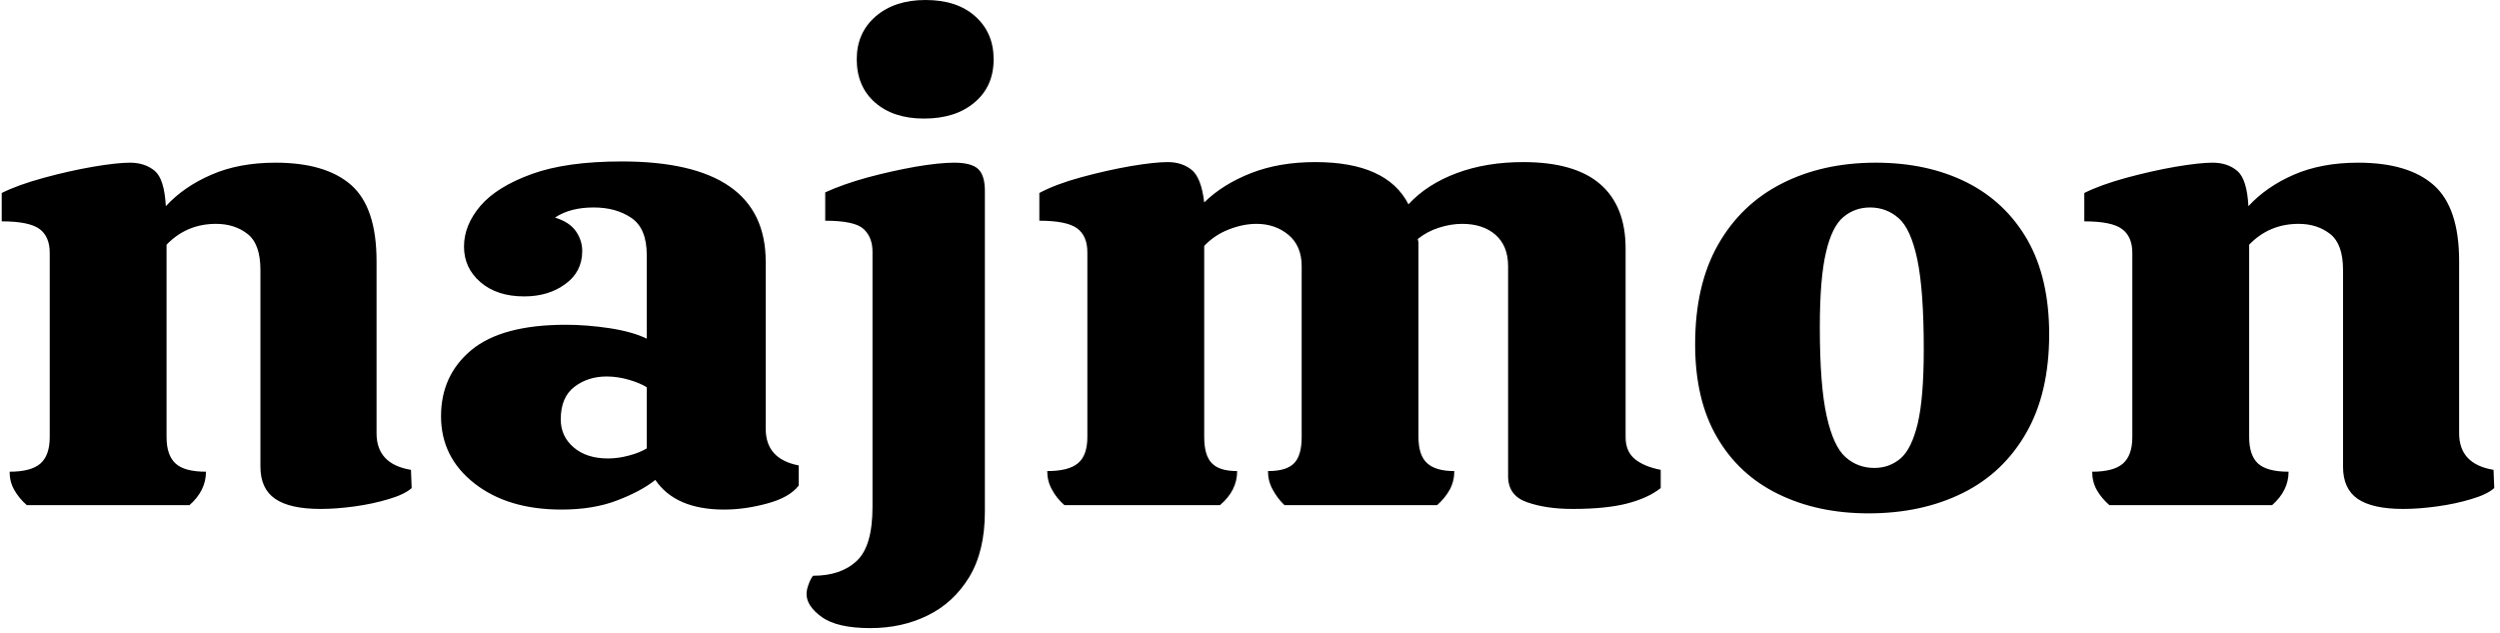
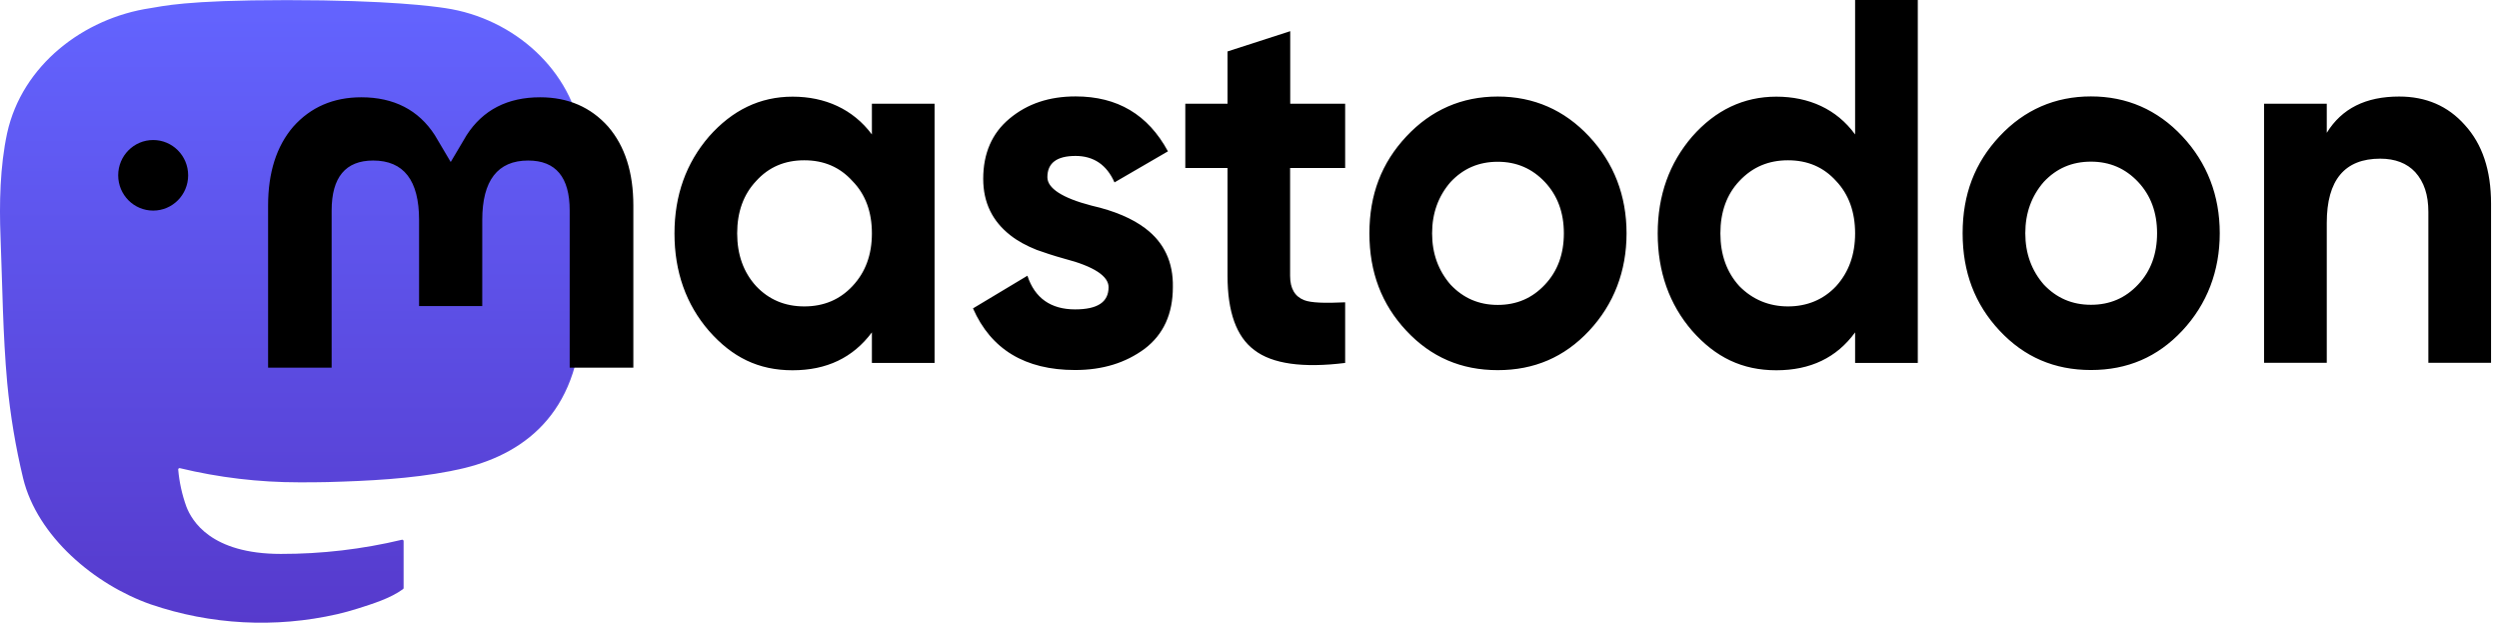
- <svg xmlns="http://www.w3.org/2000/svg" width="261px" height="66px" viewBox="0 0 261 66" version="1.1">
-   <defs>
-     <clipPath id="clip1">
-       <path d="M 0.172 0 L 260.512 0 L 260.512 65.574 L 0.172 65.574 Z M 0.172 0 " />
-     </clipPath>
-   </defs>
-   <g id="surface1">
-     <g clip-path="url(#clip1)" clip-rule="nonzero">
-       <path style=" stroke:none;fill-rule:nonzero;fill:rgb(0%,0%,0%);fill-opacity:1;" d="M 19.789 52.738 L 2.801 52.738 C 2.25 52.254 1.816 51.727 1.496 51.156 C 1.168 50.586 1.004 49.949 1.004 49.246 C 2.5 49.246 3.574 48.961 4.223 48.391 C 4.871 47.82 5.195 46.898 5.195 45.625 L 5.195 26.402 C 5.195 25.262 4.836 24.426 4.117 23.898 C 3.387 23.371 2.074 23.109 0.18 23.109 L 0.18 20.148 C 1.328 19.574 2.789 19.051 4.566 18.566 C 6.332 18.082 8.055 17.699 9.73 17.406 C 11.398 17.125 12.68 16.984 13.578 16.984 C 14.625 16.984 15.488 17.273 16.168 17.844 C 16.836 18.414 17.219 19.641 17.32 21.527 C 18.566 20.168 20.156 19.07 22.082 18.238 C 23.996 17.402 26.227 16.984 28.773 16.984 C 32.266 16.984 34.902 17.762 36.676 19.316 C 38.445 20.879 39.328 23.527 39.328 27.258 L 39.328 45.23 C 39.328 47.383 40.523 48.656 42.922 49.051 L 42.996 50.957 C 42.496 51.398 41.699 51.781 40.602 52.105 C 39.504 52.438 38.32 52.691 37.051 52.867 C 35.773 53.043 34.586 53.133 33.488 53.133 C 31.344 53.133 29.762 52.781 28.742 52.078 C 27.715 51.375 27.199 50.258 27.199 48.719 L 27.199 28.18 C 27.199 26.379 26.754 25.129 25.855 24.426 C 24.957 23.723 23.859 23.371 22.559 23.371 C 20.516 23.371 18.793 24.098 17.395 25.547 L 17.395 45.625 C 17.395 46.898 17.711 47.82 18.34 48.391 C 18.957 48.961 20.016 49.246 21.512 49.246 C 21.512 50.562 20.938 51.727 19.789 52.738 Z M 58.641 53.199 C 54.898 53.199 51.863 52.285 49.539 50.457 C 47.223 48.641 46.062 46.305 46.062 43.453 C 46.062 40.602 47.121 38.297 49.238 36.539 C 51.363 34.785 54.648 33.906 59.09 33.906 C 60.535 33.906 62.059 34.023 63.656 34.262 C 65.25 34.508 66.551 34.871 67.547 35.355 L 67.547 26.598 C 67.547 24.754 67.008 23.469 65.93 22.742 C 64.863 22.02 63.555 21.66 62.008 21.66 C 60.359 21.66 59.016 22.012 57.965 22.715 C 58.965 23.02 59.688 23.492 60.137 24.125 C 60.586 24.766 60.809 25.457 60.809 26.203 C 60.809 27.652 60.223 28.801 59.043 29.652 C 57.875 30.516 56.445 30.945 54.746 30.945 C 52.852 30.945 51.328 30.449 50.18 29.457 C 49.035 28.473 48.461 27.234 48.461 25.742 C 48.461 24.25 49.035 22.832 50.18 21.488 C 51.328 20.156 53.109 19.051 55.527 18.172 C 57.949 17.293 61.086 16.855 64.926 16.855 C 74.957 16.855 79.973 20.344 79.973 27.324 L 79.973 44.77 C 79.973 46.875 81.121 48.148 83.418 48.59 L 83.418 50.695 C 82.766 51.531 81.668 52.152 80.121 52.566 C 78.574 52.988 77.078 53.199 75.633 53.199 C 72.238 53.199 69.844 52.164 68.445 50.102 C 67.449 50.895 66.125 51.605 64.477 52.234 C 62.832 52.875 60.887 53.199 58.641 53.199 Z M 63.504 47.863 C 64.203 47.863 64.926 47.762 65.676 47.562 C 66.426 47.367 67.047 47.117 67.547 46.812 L 67.547 40.426 C 67.047 40.117 66.41 39.855 65.633 39.633 C 64.863 39.414 64.105 39.305 63.355 39.305 C 62.059 39.305 60.934 39.664 59.988 40.387 C 59.039 41.113 58.566 42.246 58.566 43.781 C 58.566 44.969 59.016 45.941 59.914 46.707 C 60.809 47.477 62.008 47.863 63.504 47.863 Z M 96.5 12.379 C 94.363 12.379 92.656 11.816 91.379 10.691 C 90.113 9.578 89.48 8.074 89.48 6.188 C 89.48 4.344 90.137 2.852 91.457 1.711 C 92.781 0.57 94.52 0 96.664 0 C 98.859 0 100.594 0.57 101.859 1.711 C 103.137 2.852 103.777 4.344 103.777 6.188 C 103.777 8.074 103.113 9.578 101.785 10.691 C 100.469 11.816 98.707 12.379 96.5 12.379 Z M 90.902 65.574 C 88.605 65.574 86.918 65.191 85.84 64.43 C 84.773 63.656 84.238 62.855 84.238 62.02 C 84.238 61.711 84.312 61.359 84.465 60.965 C 84.613 60.57 84.762 60.285 84.914 60.109 C 86.859 60.109 88.383 59.594 89.48 58.555 C 90.578 57.531 91.125 55.656 91.125 52.934 L 91.125 26.27 C 91.125 25.262 90.812 24.469 90.184 23.898 C 89.562 23.328 88.23 23.043 86.188 23.043 L 86.188 20.082 C 87.434 19.512 88.906 18.992 90.602 18.527 C 92.297 18.07 93.969 17.699 95.617 17.406 C 97.266 17.125 98.613 16.984 99.66 16.984 C 100.855 16.984 101.691 17.207 102.16 17.645 C 102.629 18.082 102.863 18.852 102.863 19.949 L 102.863 53.395 C 102.863 56.16 102.32 58.441 101.23 60.242 C 100.133 62.043 98.68 63.379 96.875 64.258 C 95.09 65.137 93.098 65.574 90.902 65.574 Z M 164.242 53.133 C 162.398 53.133 160.816 52.898 159.496 52.434 C 158.168 51.977 157.508 51.07 157.508 49.707 L 157.508 27.785 C 157.508 26.379 157.07 25.289 156.203 24.52 C 155.324 23.754 154.164 23.371 152.715 23.371 C 151.918 23.371 151.109 23.504 150.289 23.77 C 149.461 24.031 148.723 24.426 148.074 24.953 C 148.125 25.129 148.148 25.289 148.148 25.441 C 148.148 25.598 148.148 25.766 148.148 25.941 L 148.148 45.625 C 148.148 46.898 148.449 47.809 149.047 48.352 C 149.648 48.906 150.594 49.18 151.891 49.18 C 151.891 49.883 151.734 50.527 151.414 51.117 C 151.082 51.715 150.645 52.254 150.094 52.738 L 134.152 52.738 C 133.652 52.254 133.242 51.715 132.926 51.117 C 132.594 50.527 132.43 49.883 132.43 49.18 C 133.727 49.18 134.641 48.906 135.168 48.352 C 135.688 47.809 135.949 46.898 135.949 45.625 L 135.949 27.785 C 135.949 26.379 135.488 25.289 134.57 24.52 C 133.645 23.754 132.531 23.371 131.234 23.371 C 130.285 23.371 129.312 23.57 128.312 23.965 C 127.316 24.359 126.469 24.93 125.77 25.676 L 125.77 45.625 C 125.77 46.898 126.031 47.809 126.562 48.352 C 127.082 48.906 127.965 49.18 129.211 49.18 C 129.211 50.543 128.613 51.727 127.414 52.738 L 111.172 52.738 C 110.621 52.254 110.188 51.715 109.871 51.117 C 109.539 50.527 109.375 49.883 109.375 49.18 C 110.871 49.18 111.945 48.906 112.594 48.352 C 113.242 47.809 113.566 46.898 113.566 45.625 L 113.566 26.336 C 113.566 25.195 113.207 24.359 112.488 23.832 C 111.762 23.309 110.449 23.043 108.551 23.043 L 108.551 20.148 C 109.699 19.531 111.16 18.984 112.938 18.5 C 114.703 18.02 116.426 17.633 118.102 17.34 C 119.77 17.062 121.051 16.922 121.949 16.922 C 122.949 16.922 123.789 17.191 124.465 17.738 C 125.133 18.289 125.57 19.422 125.77 21.133 C 127.066 19.859 128.703 18.84 130.68 18.066 C 132.645 17.301 134.875 16.922 137.371 16.922 C 142.359 16.922 145.605 18.391 147.102 21.332 C 148.398 19.926 150.086 18.84 152.16 18.066 C 154.227 17.301 156.531 16.922 159.078 16.922 C 162.672 16.922 165.355 17.688 167.133 19.227 C 168.898 20.762 169.781 23 169.781 25.941 L 169.781 45.625 C 169.781 46.637 170.105 47.402 170.754 47.93 C 171.402 48.457 172.301 48.828 173.449 49.051 L 173.449 50.957 C 172.551 51.66 171.379 52.195 169.934 52.566 C 168.484 52.941 166.59 53.133 164.242 53.133 Z M 195.156 53.594 C 191.613 53.594 188.469 52.922 185.727 51.578 C 182.98 50.242 180.852 48.27 179.332 45.652 C 177.805 43.047 177.043 39.809 177.043 35.949 C 177.043 31.82 177.84 28.355 179.438 25.547 C 181.035 22.734 183.254 20.605 186.102 19.16 C 188.945 17.711 192.215 16.984 195.906 16.984 C 199.5 16.984 202.656 17.668 205.383 19.027 C 208.098 20.387 210.219 22.395 211.746 25.043 C 213.262 27.703 214.02 30.988 214.02 34.895 C 214.02 38.977 213.223 42.41 211.625 45.191 C 210.027 47.984 207.809 50.082 204.965 51.484 C 202.117 52.891 198.852 53.594 195.156 53.594 Z M 195.758 48.852 C 196.805 48.852 197.719 48.523 198.496 47.863 C 199.266 47.207 199.863 45.984 200.293 44.203 C 200.711 42.43 200.922 39.855 200.922 36.473 C 200.922 32.348 200.695 29.219 200.246 27.086 C 199.797 24.961 199.148 23.527 198.301 22.781 C 197.453 22.035 196.453 21.66 195.309 21.66 C 194.258 21.66 193.336 21.988 192.539 22.648 C 191.738 23.309 191.129 24.535 190.711 26.336 C 190.281 28.137 190.066 30.746 190.066 34.172 C 190.066 38.254 190.309 41.348 190.785 43.453 C 191.254 45.559 191.914 46.988 192.762 47.734 C 193.609 48.48 194.609 48.852 195.758 48.852 Z M 237.301 52.738 L 220.309 52.738 C 219.758 52.254 219.32 51.727 218.992 51.156 C 218.672 50.586 218.512 49.949 218.512 49.246 C 220.008 49.246 221.082 48.961 221.73 48.391 C 222.379 47.82 222.703 46.898 222.703 45.625 L 222.703 26.402 C 222.703 25.262 222.34 24.426 221.609 23.898 C 220.891 23.371 219.586 23.109 217.688 23.109 L 217.688 20.148 C 218.836 19.574 220.293 19.051 222.059 18.566 C 223.836 18.082 225.559 17.699 227.227 17.406 C 228.902 17.125 230.188 16.984 231.086 16.984 C 232.137 16.984 232.992 17.273 233.664 17.844 C 234.34 18.414 234.73 19.641 234.828 21.527 C 236.078 20.168 237.66 19.07 239.574 18.238 C 241.5 17.402 243.738 16.984 246.281 16.984 C 249.777 16.984 252.406 17.762 254.172 19.316 C 255.949 20.879 256.836 23.527 256.836 27.258 L 256.836 45.23 C 256.836 47.383 258.035 48.656 260.43 49.051 L 260.504 50.957 C 260.004 51.398 259.207 51.781 258.109 52.105 C 257.012 52.438 255.824 52.691 254.547 52.867 C 253.277 53.043 252.098 53.133 251 53.133 C 248.852 53.133 247.266 52.781 246.238 52.078 C 245.219 51.375 244.711 50.258 244.711 48.719 L 244.711 28.18 C 244.711 26.379 244.262 25.129 243.363 24.426 C 242.465 23.723 241.367 23.371 240.07 23.371 C 238.023 23.371 236.301 24.098 234.906 25.547 L 234.906 45.625 C 234.906 46.898 235.215 47.82 235.832 48.391 C 236.461 48.961 237.523 49.246 239.023 49.246 C 239.023 50.562 238.449 51.727 237.301 52.738 Z M 237.301 52.738 " />
-     </g>
-   </g>
+ <svg xmlns="http://www.w3.org/2000/svg" xmlns:xlink="http://www.w3.org/1999/xlink" width="261" height="66" viewBox="0 0 261 66" fill="none">
+   <symbol id="logo-symbol-wordmark">
+     <path d="M60.754 14.403C59.814 7.419 53.727 1.916 46.512 0.849C45.294 0.669 40.682 0.013 29.997 0.013H29.918C19.23 0.013 16.937 0.669 15.72 0.849C8.705 1.886 2.299 6.832 0.745 13.898C-0.003 17.378 -0.083 21.237 0.056 24.776C0.254 29.851 0.293 34.918 0.753 39.973C1.072 43.331 1.628 46.661 2.417 49.941C3.894 55.997 9.875 61.037 15.734 63.093C22.008 65.237 28.754 65.593 35.218 64.121C35.929 63.956 36.632 63.764 37.325 63.545C38.897 63.046 40.738 62.487 42.091 61.507C42.11 61.493 42.125 61.475 42.136 61.455C42.147 61.434 42.153 61.412 42.153 61.389V56.49C42.153 56.469 42.148 56.447 42.138 56.428C42.129 56.409 42.115 56.392 42.098 56.379C42.081 56.365 42.061 56.356 42.04 56.351C42.019 56.346 41.997 56.347 41.976 56.351C37.834 57.341 33.59 57.836 29.332 57.829C22.005 57.829 20.034 54.351 19.469 52.904C19.016 51.653 18.727 50.348 18.612 49.022C18.611 49 18.615 48.977 18.624 48.957C18.633 48.937 18.647 48.919 18.664 48.904C18.682 48.89 18.702 48.88 18.724 48.876C18.745 48.871 18.768 48.871 18.79 48.877C22.862 49.859 27.037 50.355 31.227 50.354C32.234 50.354 33.239 50.354 34.246 50.328C38.46 50.209 42.901 49.994 47.047 49.184C47.15 49.164 47.253 49.146 47.342 49.119C53.881 47.864 60.104 43.923 60.736 33.943C60.76 33.55 60.819 29.828 60.819 29.42C60.822 28.035 61.265 19.591 60.754 14.403Z" fill="url(#paint0_linear_89_11)" />
+     <path d="M12.344 18.303C12.344 16.267 13.978 14.619 15.997 14.619C18.016 14.619 19.65 16.267 19.65 18.303C19.65 20.34 18.016 21.987 15.997 21.987C13.978 21.987 12.344 20.34 12.344 18.303Z" fill="currentColor" />
+     <path d="M66.148 21.468V38.384H59.499V21.974C59.499 18.511 58.058 16.76 55.164 16.76C51.975 16.76 50.367 18.848 50.367 22.96V31.95H43.769V22.96C43.769 18.835 42.174 16.76 38.971 16.76C36.09 16.76 34.637 18.511 34.637 21.974V38.384H28V21.468C28 18.018 28.875 15.268 30.624 13.231C32.437 11.195 34.804 10.157 37.736 10.157C41.132 10.157 43.717 11.48 45.415 14.114L47.074 16.915L48.733 14.114C50.431 11.48 53.004 10.157 56.412 10.157C59.344 10.157 61.711 11.195 63.525 13.231C65.274 15.268 66.148 18.005 66.148 21.468ZM89.03 29.874C90.406 28.409 91.062 26.579 91.062 24.361C91.062 22.143 90.406 20.301 89.03 18.9C87.705 17.434 86.033 16.734 84.001 16.734C81.969 16.734 80.296 17.434 78.972 18.9C77.647 20.301 76.991 22.143 76.991 24.361C76.991 26.579 77.647 28.422 78.972 29.874C80.296 31.275 81.969 31.989 84.001 31.989C86.033 31.989 87.705 31.288 89.03 29.874ZM91.062 10.832H97.609V37.891H91.062V34.7C89.081 37.346 86.342 38.656 82.779 38.656C79.216 38.656 76.477 37.307 74.046 34.544C71.653 31.781 70.444 28.37 70.444 24.374C70.444 20.379 71.666 17.019 74.046 14.256C76.489 11.493 79.383 10.092 82.779 10.092C86.174 10.092 89.081 11.389 91.062 14.036V10.845V10.832ZM119.654 23.868C121.583 25.334 122.548 27.384 122.496 29.978C122.496 32.741 121.532 34.907 119.551 36.412C117.57 37.878 115.178 38.63 112.284 38.63C107.049 38.63 103.499 36.464 101.621 32.196L107.306 28.785C108.065 31.107 109.737 32.3 112.284 32.3C114.625 32.3 115.782 31.548 115.782 29.978C115.782 28.837 114.265 27.812 111.165 27.008C109.995 26.683 109.03 26.359 108.271 26.087C107.204 25.659 106.29 25.166 105.532 24.569C103.654 23.103 102.689 21.157 102.689 18.667C102.689 16.02 103.602 13.906 105.429 12.388C107.306 10.819 109.596 10.066 112.335 10.066C116.709 10.066 119.898 11.96 121.982 15.8L116.4 19.043C115.59 17.201 114.213 16.28 112.335 16.28C110.355 16.28 109.39 17.032 109.39 18.498C109.39 19.64 110.908 20.664 114.008 21.468C116.4 22.013 118.278 22.818 119.641 23.855L119.654 23.868ZM140.477 17.538H134.741V28.798C134.741 30.147 135.255 30.964 136.22 31.34C136.927 31.613 138.355 31.665 140.49 31.561V37.891C136.079 38.436 132.876 37.995 130.998 36.542C129.12 35.141 128.207 32.534 128.207 28.811V17.538H123.795V10.832H128.207V5.37L134.754 3.256V10.832H140.49V17.538H140.477ZM161.352 29.719C162.677 28.318 163.333 26.528 163.333 24.361C163.333 22.195 162.677 20.418 161.352 19.004C160.027 17.603 158.407 16.889 156.426 16.889C154.445 16.889 152.825 17.59 151.5 19.004C150.227 20.47 149.571 22.247 149.571 24.361C149.571 26.476 150.227 28.253 151.5 29.719C152.825 31.12 154.445 31.833 156.426 31.833C158.407 31.833 160.027 31.133 161.352 29.719ZM146.883 34.531C144.297 31.768 143.024 28.422 143.024 24.361C143.024 20.301 144.297 17.006 146.883 14.243C149.468 11.48 152.67 10.079 156.426 10.079C160.182 10.079 163.384 11.48 165.97 14.243C168.555 17.006 169.88 20.418 169.88 24.361C169.88 28.305 168.555 31.768 165.97 34.531C163.384 37.294 160.233 38.643 156.426 38.643C152.619 38.643 149.468 37.294 146.883 34.531ZM191.771 29.874C193.095 28.409 193.751 26.579 193.751 24.361C193.751 22.143 193.095 20.301 191.771 18.9C190.446 17.434 188.774 16.734 186.742 16.734C184.709 16.734 183.037 17.434 181.661 18.9C180.336 20.301 179.68 22.143 179.68 24.361C179.68 26.579 180.336 28.422 181.661 29.874C183.037 31.275 184.761 31.989 186.742 31.989C188.722 31.989 190.446 31.288 191.771 29.874ZM193.751 0H200.298V37.891H193.751V34.7C191.822 37.346 189.082 38.656 185.52 38.656C181.957 38.656 179.179 37.307 176.735 34.544C174.343 31.781 173.134 28.37 173.134 24.374C173.134 20.379 174.356 17.019 176.735 14.256C179.166 11.493 182.111 10.092 185.52 10.092C188.928 10.092 191.822 11.389 193.751 14.036V0.013V0ZM223.308 29.706C224.633 28.305 225.289 26.515 225.289 24.348C225.289 22.182 224.633 20.405 223.308 18.991C221.983 17.59 220.363 16.877 218.382 16.877C216.401 16.877 214.78 17.577 213.456 18.991C212.182 20.457 211.526 22.234 211.526 24.348C211.526 26.463 212.182 28.24 213.456 29.706C214.78 31.107 216.401 31.82 218.382 31.82C220.363 31.82 221.983 31.12 223.308 29.706ZM208.838 34.518C206.253 31.755 204.98 28.409 204.98 24.348C204.98 20.288 206.253 16.993 208.838 14.23C211.424 11.467 214.626 10.066 218.382 10.066C222.137 10.066 225.34 11.467 227.925 14.23C230.511 16.993 231.835 20.405 231.835 24.348C231.835 28.292 230.511 31.755 227.925 34.518C225.34 37.281 222.189 38.63 218.382 38.63C214.575 38.63 211.424 37.281 208.838 34.518ZM260.17 21.261V37.878H253.623V22.13C253.623 20.34 253.173 18.991 252.247 17.966C251.385 17.045 250.164 16.565 248.594 16.565C244.89 16.565 243.012 18.783 243.012 23.272V37.878H236.466V10.832H243.012V13.867C244.581 11.325 247.077 10.079 250.575 10.079C253.366 10.079 255.656 11.052 257.431 13.05C259.257 15.047 260.17 17.759 260.17 21.274" fill="currentColor" />
+     <defs>
+       <linearGradient id="paint0_linear_89_11" x1="30.5" y1="0.013" x2="30.5" y2="65.013" gradientUnits="userSpaceOnUse">
+         <stop stop-color="#6364FF" />
+         <stop offset="1" stop-color="#563ACC" />
+       </linearGradient>
+     </defs>
+   </symbol>
+   <use xlink:href="#logo-symbol-wordmark" />
</svg>
